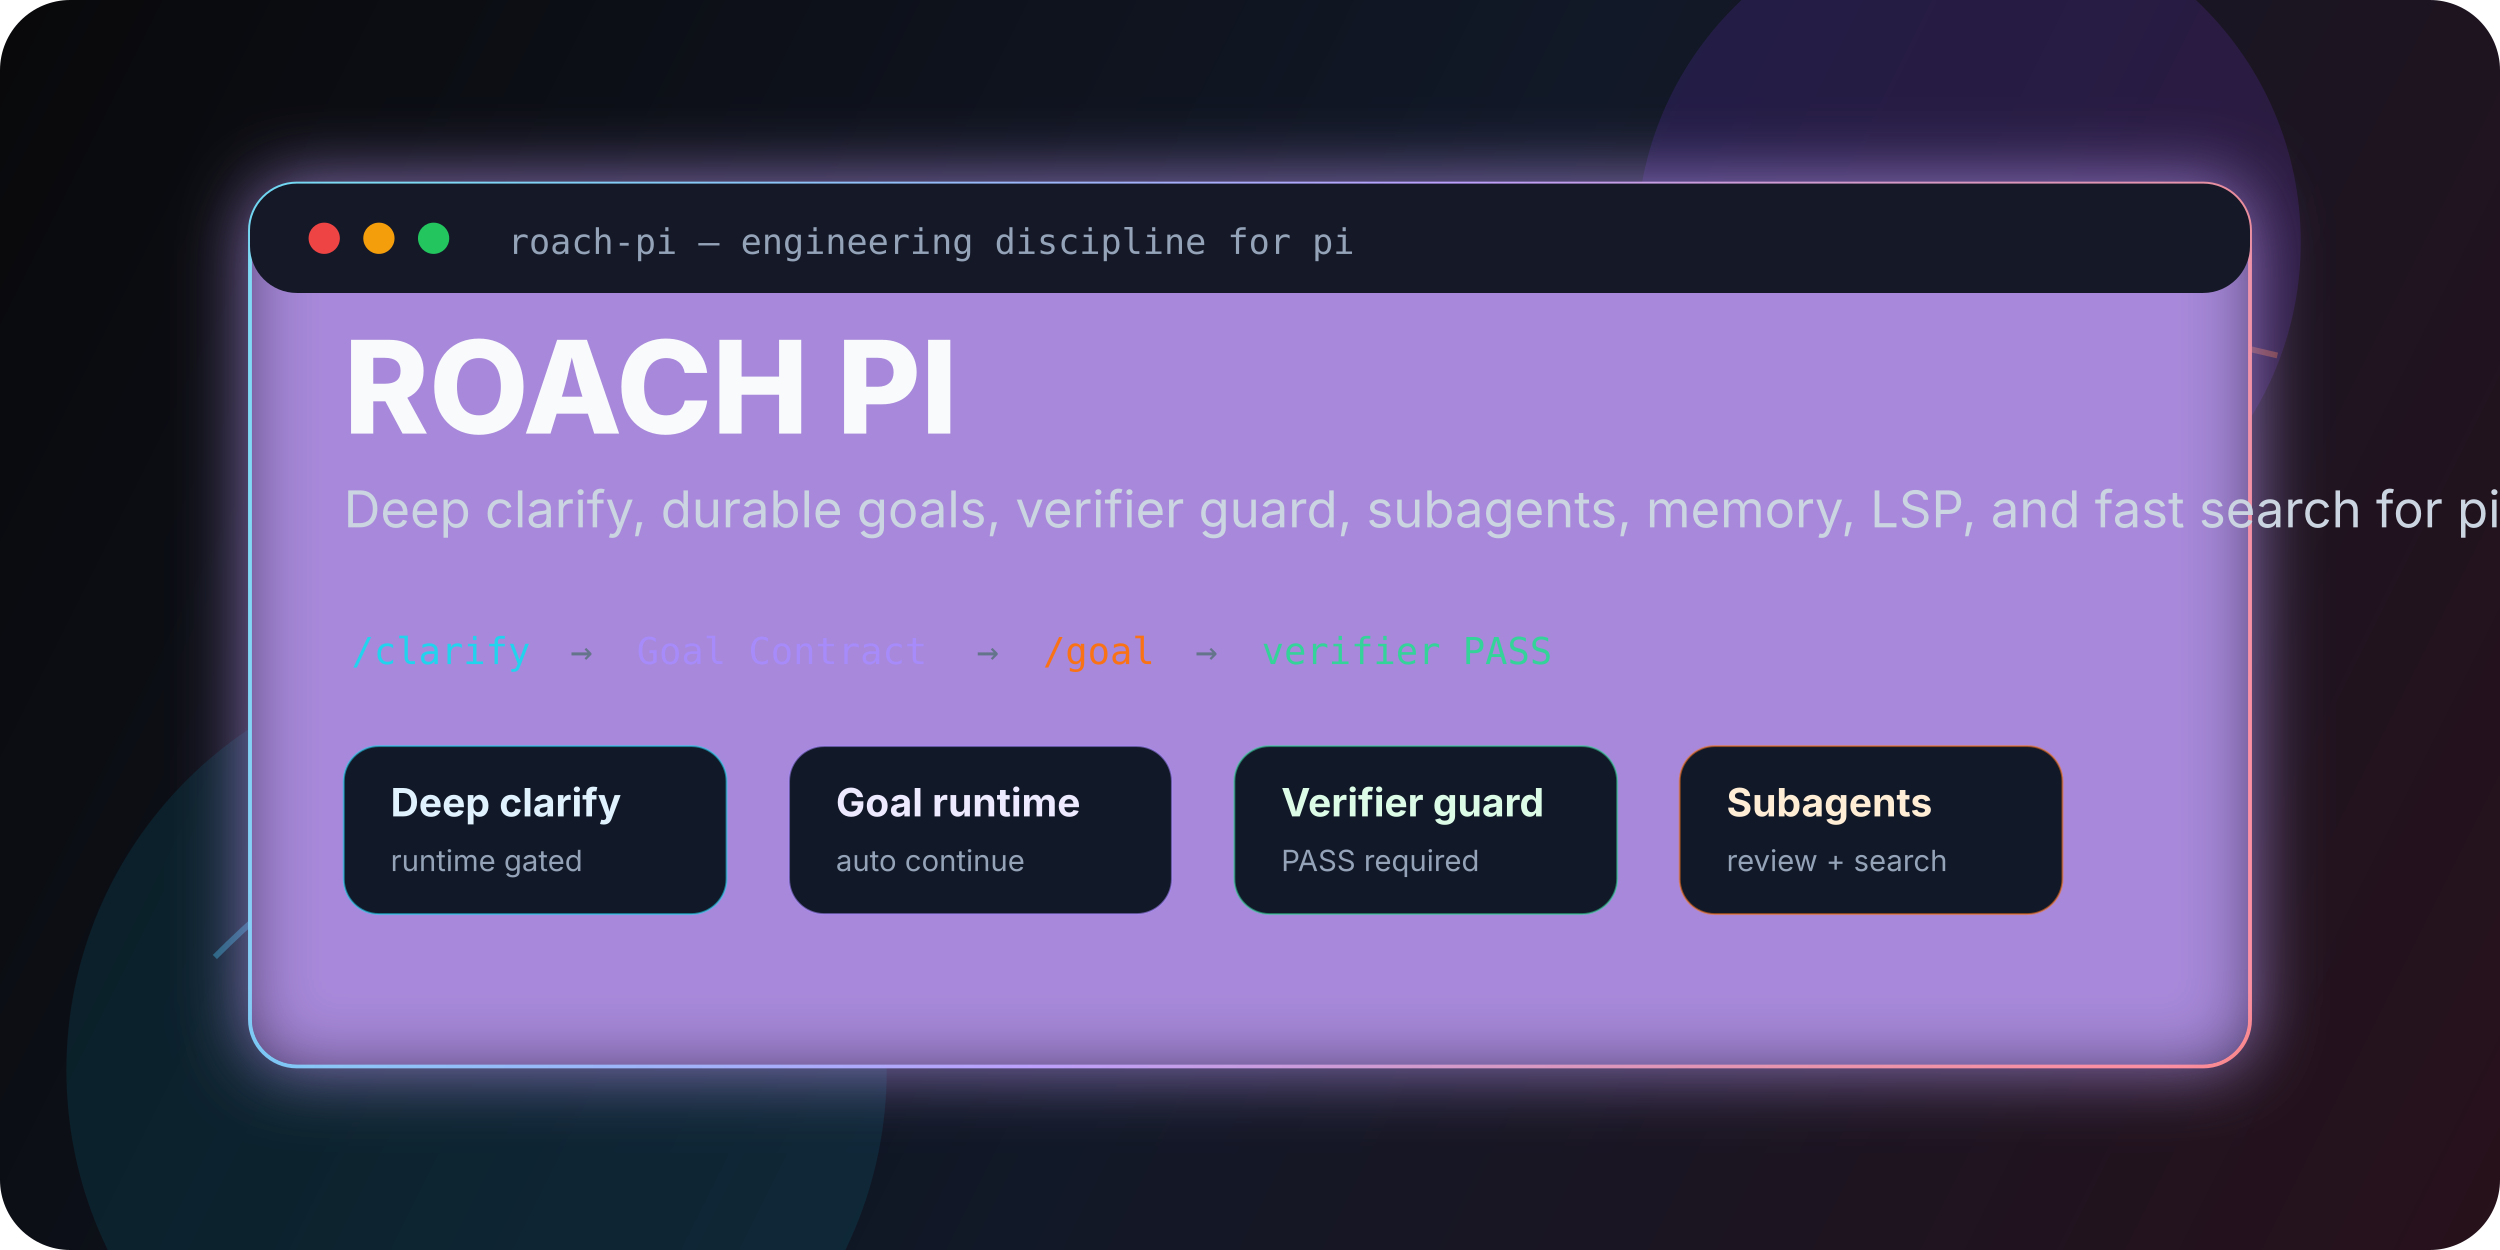
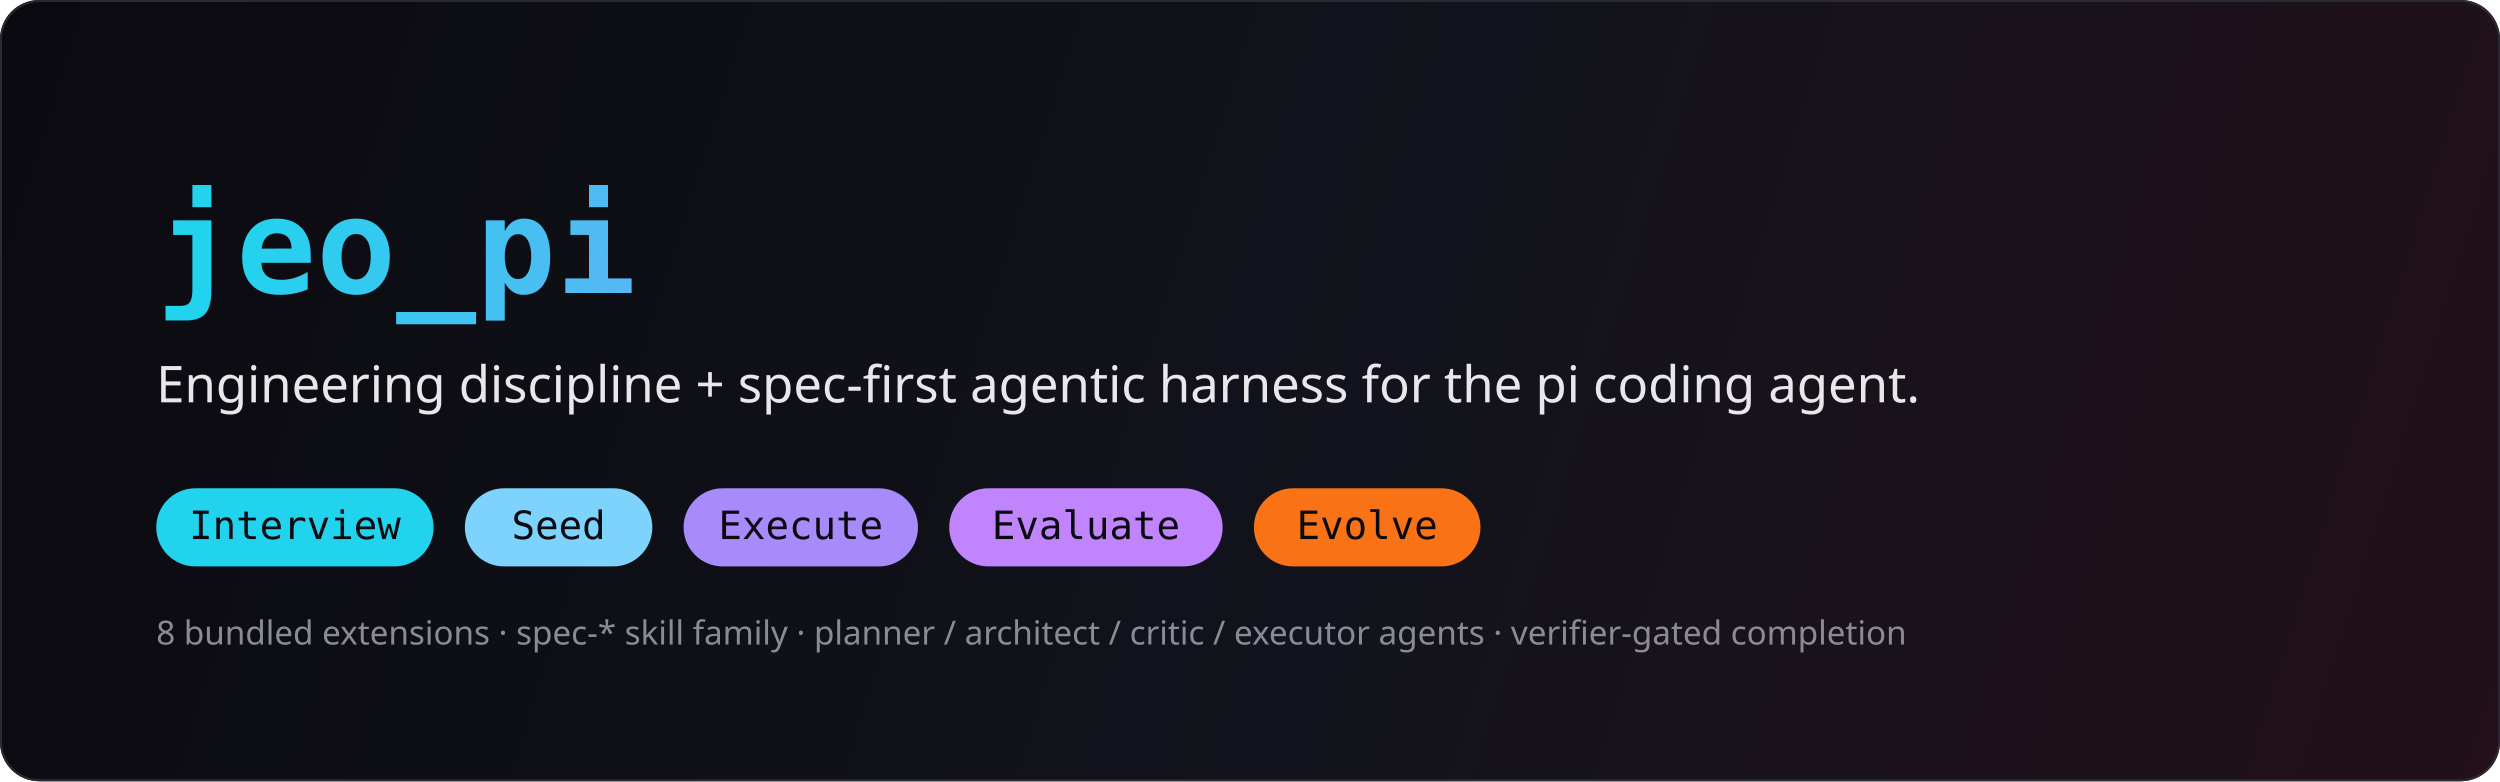
- <svg xmlns="http://www.w3.org/2000/svg" width="1280" height="640" viewBox="0 0 1280 640" fill="none" role="img" aria-labelledby="title desc">
+ <svg xmlns="http://www.w3.org/2000/svg" width="1280" height="400" viewBox="0 0 1280 400" role="img" aria-labelledby="t d">
  <defs>
-     <linearGradient id="bg" x1="0" y1="0" x2="1280" y2="640" gradientUnits="userSpaceOnUse">
-       <stop stop-color="#09090B" />
-       <stop offset="0.52" stop-color="#111827" />
-       <stop offset="1" stop-color="#27111B" />
+     <linearGradient id="bg" x1="0" y1="0" x2="1280" y2="400" gradientUnits="userSpaceOnUse">
+       <stop stop-color="#0B0A10" />
+       <stop offset="0.55" stop-color="#12131C" />
+       <stop offset="1" stop-color="#231019" />
    </linearGradient>
-     <linearGradient id="accent" x1="200" y1="110" x2="1080" y2="530" gradientUnits="userSpaceOnUse">
+     <linearGradient id="acc" x1="120" y1="120" x2="1160" y2="320" gradientUnits="userSpaceOnUse">
      <stop stop-color="#22D3EE" />
      <stop offset="0.5" stop-color="#A78BFA" />
      <stop offset="1" stop-color="#F97316" />
    </linearGradient>
-     <filter id="glow" x="-30%" y="-30%" width="160%" height="160%">
-       <feGaussianBlur stdDeviation="18" result="blur" />
-       <feColorMatrix in="blur" type="matrix" values="0 0 0 0 0.55 0 0 0 0 0.35 0 0 0 0 1 0 0 0 .7 0" />
-       <feBlend in="SourceGraphic" mode="screen" />
-     </filter>
  </defs>
-   <rect width="1280" height="640" rx="36" fill="url(#bg)" />
-   <circle cx="1008" cy="124" r="170" fill="#7C3AED" opacity="0.16" />
-   <circle cx="244" cy="548" r="210" fill="#0891B2" opacity="0.14" />
-   <path d="M110 490C260 340 368 402 506 292C650 177 790 92 1166 182" stroke="url(#accent)" stroke-width="3" opacity="0.38" />
-   <g filter="url(#glow)">
-     <rect x="128" y="94" width="1024" height="452" rx="24" fill="#0B1020" stroke="url(#accent)" stroke-width="2" />
+   <rect width="1280" height="400" rx="20" fill="url(#bg)" />
+   <rect x="0.5" y="0.5" width="1279" height="399" rx="20" fill="none" stroke="#2A2A35" />
+   <text x="80" y="150" font-family="ui-monospace,SFMono-Regular,Menlo,monospace" font-size="68" font-weight="700" fill="url(#acc)">jeo_pi</text>
+   <text x="80" y="206" font-family="ui-sans-serif,system-ui,sans-serif" font-size="26" fill="#E7E7EC">Engineering discipline + spec-first agentic harness for the pi coding agent.</text>
+   <g font-family="ui-monospace,Menlo,monospace" font-size="20" fill="#0B0A10">
+     <g transform="translate(80,250)">
+       <rect width="142" height="40" rx="20" fill="#22D3EE" />
+       <text x="71" y="26" text-anchor="middle">Interview</text>
+     </g>
+     <g transform="translate(238,250)">
+       <rect width="96" height="40" rx="20" fill="#7DD3FC" />
+       <text x="48" y="26" text-anchor="middle">Seed</text>
+     </g>
+     <g transform="translate(350,250)">
+       <rect width="120" height="40" rx="20" fill="#A78BFA" />
+       <text x="60" y="26" text-anchor="middle">Execute</text>
+     </g>
+     <g transform="translate(486,250)">
+       <rect width="140" height="40" rx="20" fill="#C084FC" />
+       <text x="70" y="26" text-anchor="middle">Evaluate</text>
+     </g>
+     <g transform="translate(642,250)">
+       <rect width="116" height="40" rx="20" fill="#F97316" />
+       <text x="58" y="26" text-anchor="middle">Evolve</text>
+     </g>
  </g>
-   <rect x="128" y="94" width="1024" height="56" rx="24" fill="#141827" />
-   <circle cx="166" cy="122" r="8" fill="#EF4444" />
-   <circle cx="194" cy="122" r="8" fill="#F59E0B" />
-   <circle cx="222" cy="122" r="8" fill="#22C55E" />
-   <text x="260" y="130" fill="#94A3B8" font-family="ui-monospace, SFMono-Regular, Menlo, Consolas, monospace" font-size="18">roach-pi — engineering discipline for pi</text>
-   <text x="176" y="222" fill="#F8FAFC" font-family="Inter, ui-sans-serif, system-ui, sans-serif" font-size="66" font-weight="800">ROACH PI</text>
-   <text x="176" y="270" fill="#CBD5E1" font-family="Inter, ui-sans-serif, system-ui, sans-serif" font-size="26">Deep clarify, durable goals, verifier guard, subagents, memory, LSP, and fast search for pi.</text>
-   <g font-family="ui-monospace, SFMono-Regular, Menlo, Consolas, monospace" font-size="19">
-     <text x="180" y="340" fill="#22D3EE">/clarify</text>
-     <text x="292" y="340" fill="#64748B">→</text>
-     <text x="326" y="340" fill="#A78BFA">Goal Contract</text>
-     <text x="500" y="340" fill="#64748B">→</text>
-     <text x="534" y="340" fill="#F97316">/goal</text>
-     <text x="612" y="340" fill="#64748B">→</text>
-     <text x="646" y="340" fill="#34D399">verifier PASS</text>
-   </g>
-   <g transform="translate(176 382)">
-     <rect width="196" height="86" rx="18" fill="#111827" stroke="#22D3EE" stroke-opacity="0.55" />
-     <text x="24" y="36" fill="#E0F2FE" font-family="Inter, ui-sans-serif, system-ui" font-size="20" font-weight="700">Deep clarify</text>
-     <text x="24" y="64" fill="#94A3B8" font-family="Inter, ui-sans-serif, system-ui" font-size="15">runtime gated</text>
-   </g>
-   <g transform="translate(404 382)">
-     <rect width="196" height="86" rx="18" fill="#111827" stroke="#A78BFA" stroke-opacity="0.55" />
-     <text x="24" y="36" fill="#EDE9FE" font-family="Inter, ui-sans-serif, system-ui" font-size="20" font-weight="700">Goal runtime</text>
-     <text x="24" y="64" fill="#94A3B8" font-family="Inter, ui-sans-serif, system-ui" font-size="15">auto continue</text>
-   </g>
-   <g transform="translate(632 382)">
-     <rect width="196" height="86" rx="18" fill="#111827" stroke="#34D399" stroke-opacity="0.55" />
-     <text x="24" y="36" fill="#DCFCE7" font-family="Inter, ui-sans-serif, system-ui" font-size="20" font-weight="700">Verifier guard</text>
-     <text x="24" y="64" fill="#94A3B8" font-family="Inter, ui-sans-serif, system-ui" font-size="15">PASS required</text>
-   </g>
-   <g transform="translate(860 382)">
-     <rect width="196" height="86" rx="18" fill="#111827" stroke="#F97316" stroke-opacity="0.55" />
-     <text x="24" y="36" fill="#FFEDD5" font-family="Inter, ui-sans-serif, system-ui" font-size="20" font-weight="700">Subagents</text>
-     <text x="24" y="64" fill="#94A3B8" font-family="Inter, ui-sans-serif, system-ui" font-size="15">review + search</text>
-   </g>
+   <text x="80" y="330" font-family="ui-sans-serif,system-ui,sans-serif" font-size="17" fill="#8B8B96">8 bundled extensions · spec-* skill family · planner / architect / critic / executor agents · verifier-gated completion</text>
</svg>
